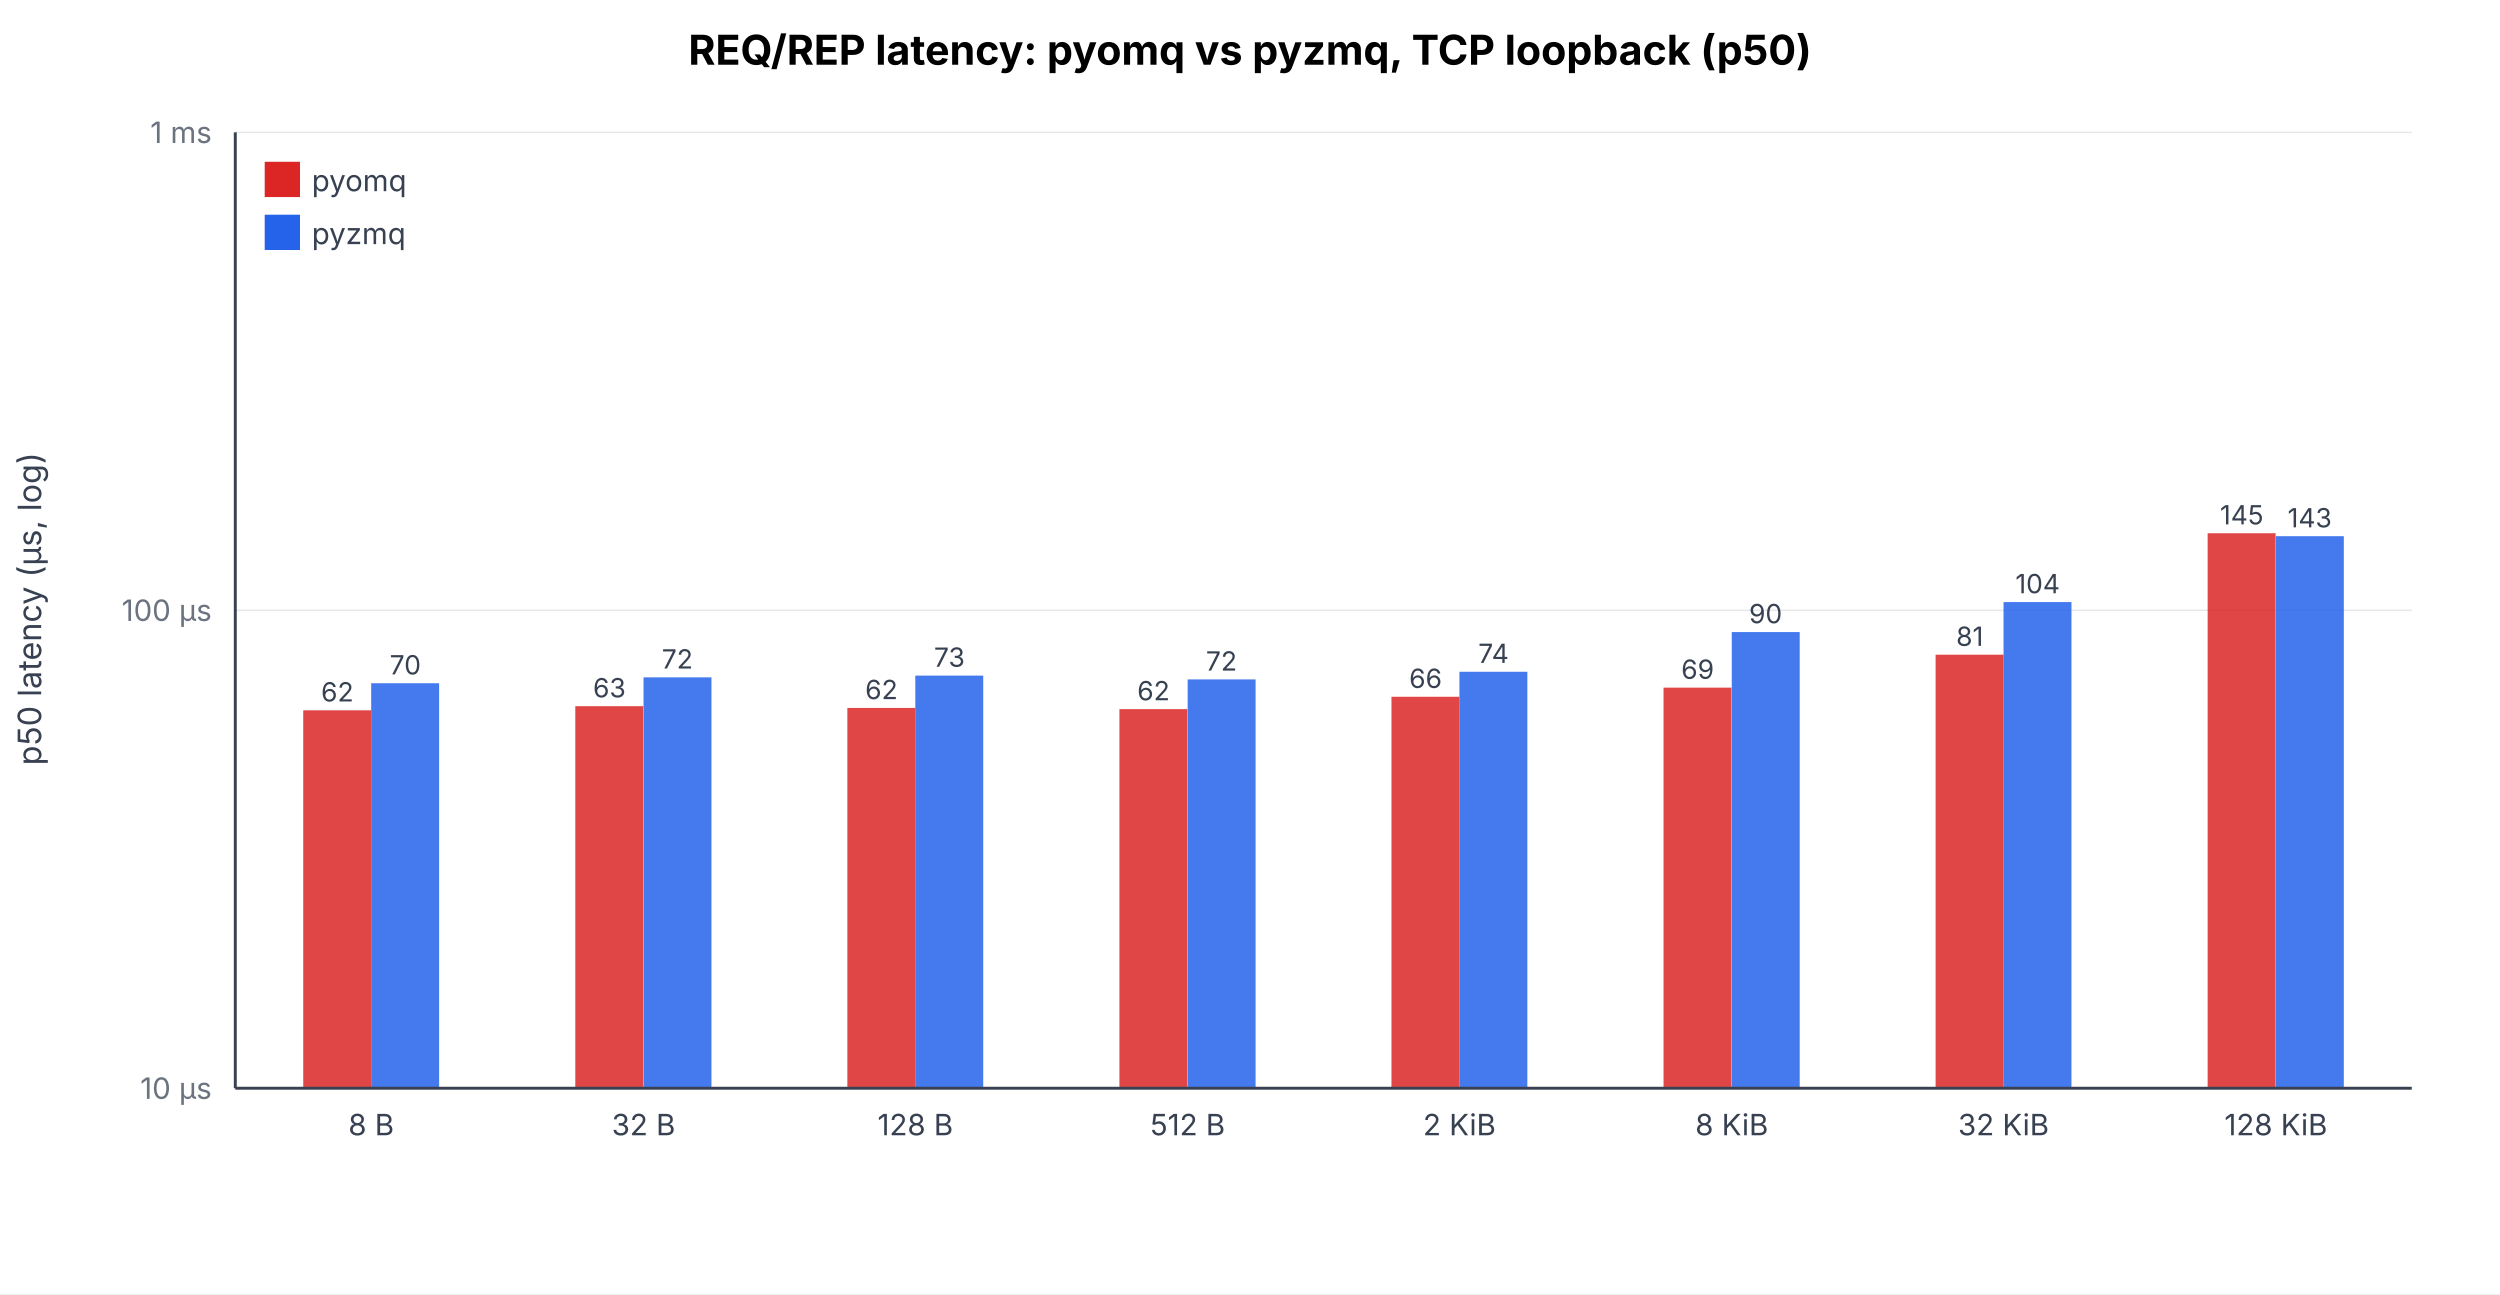
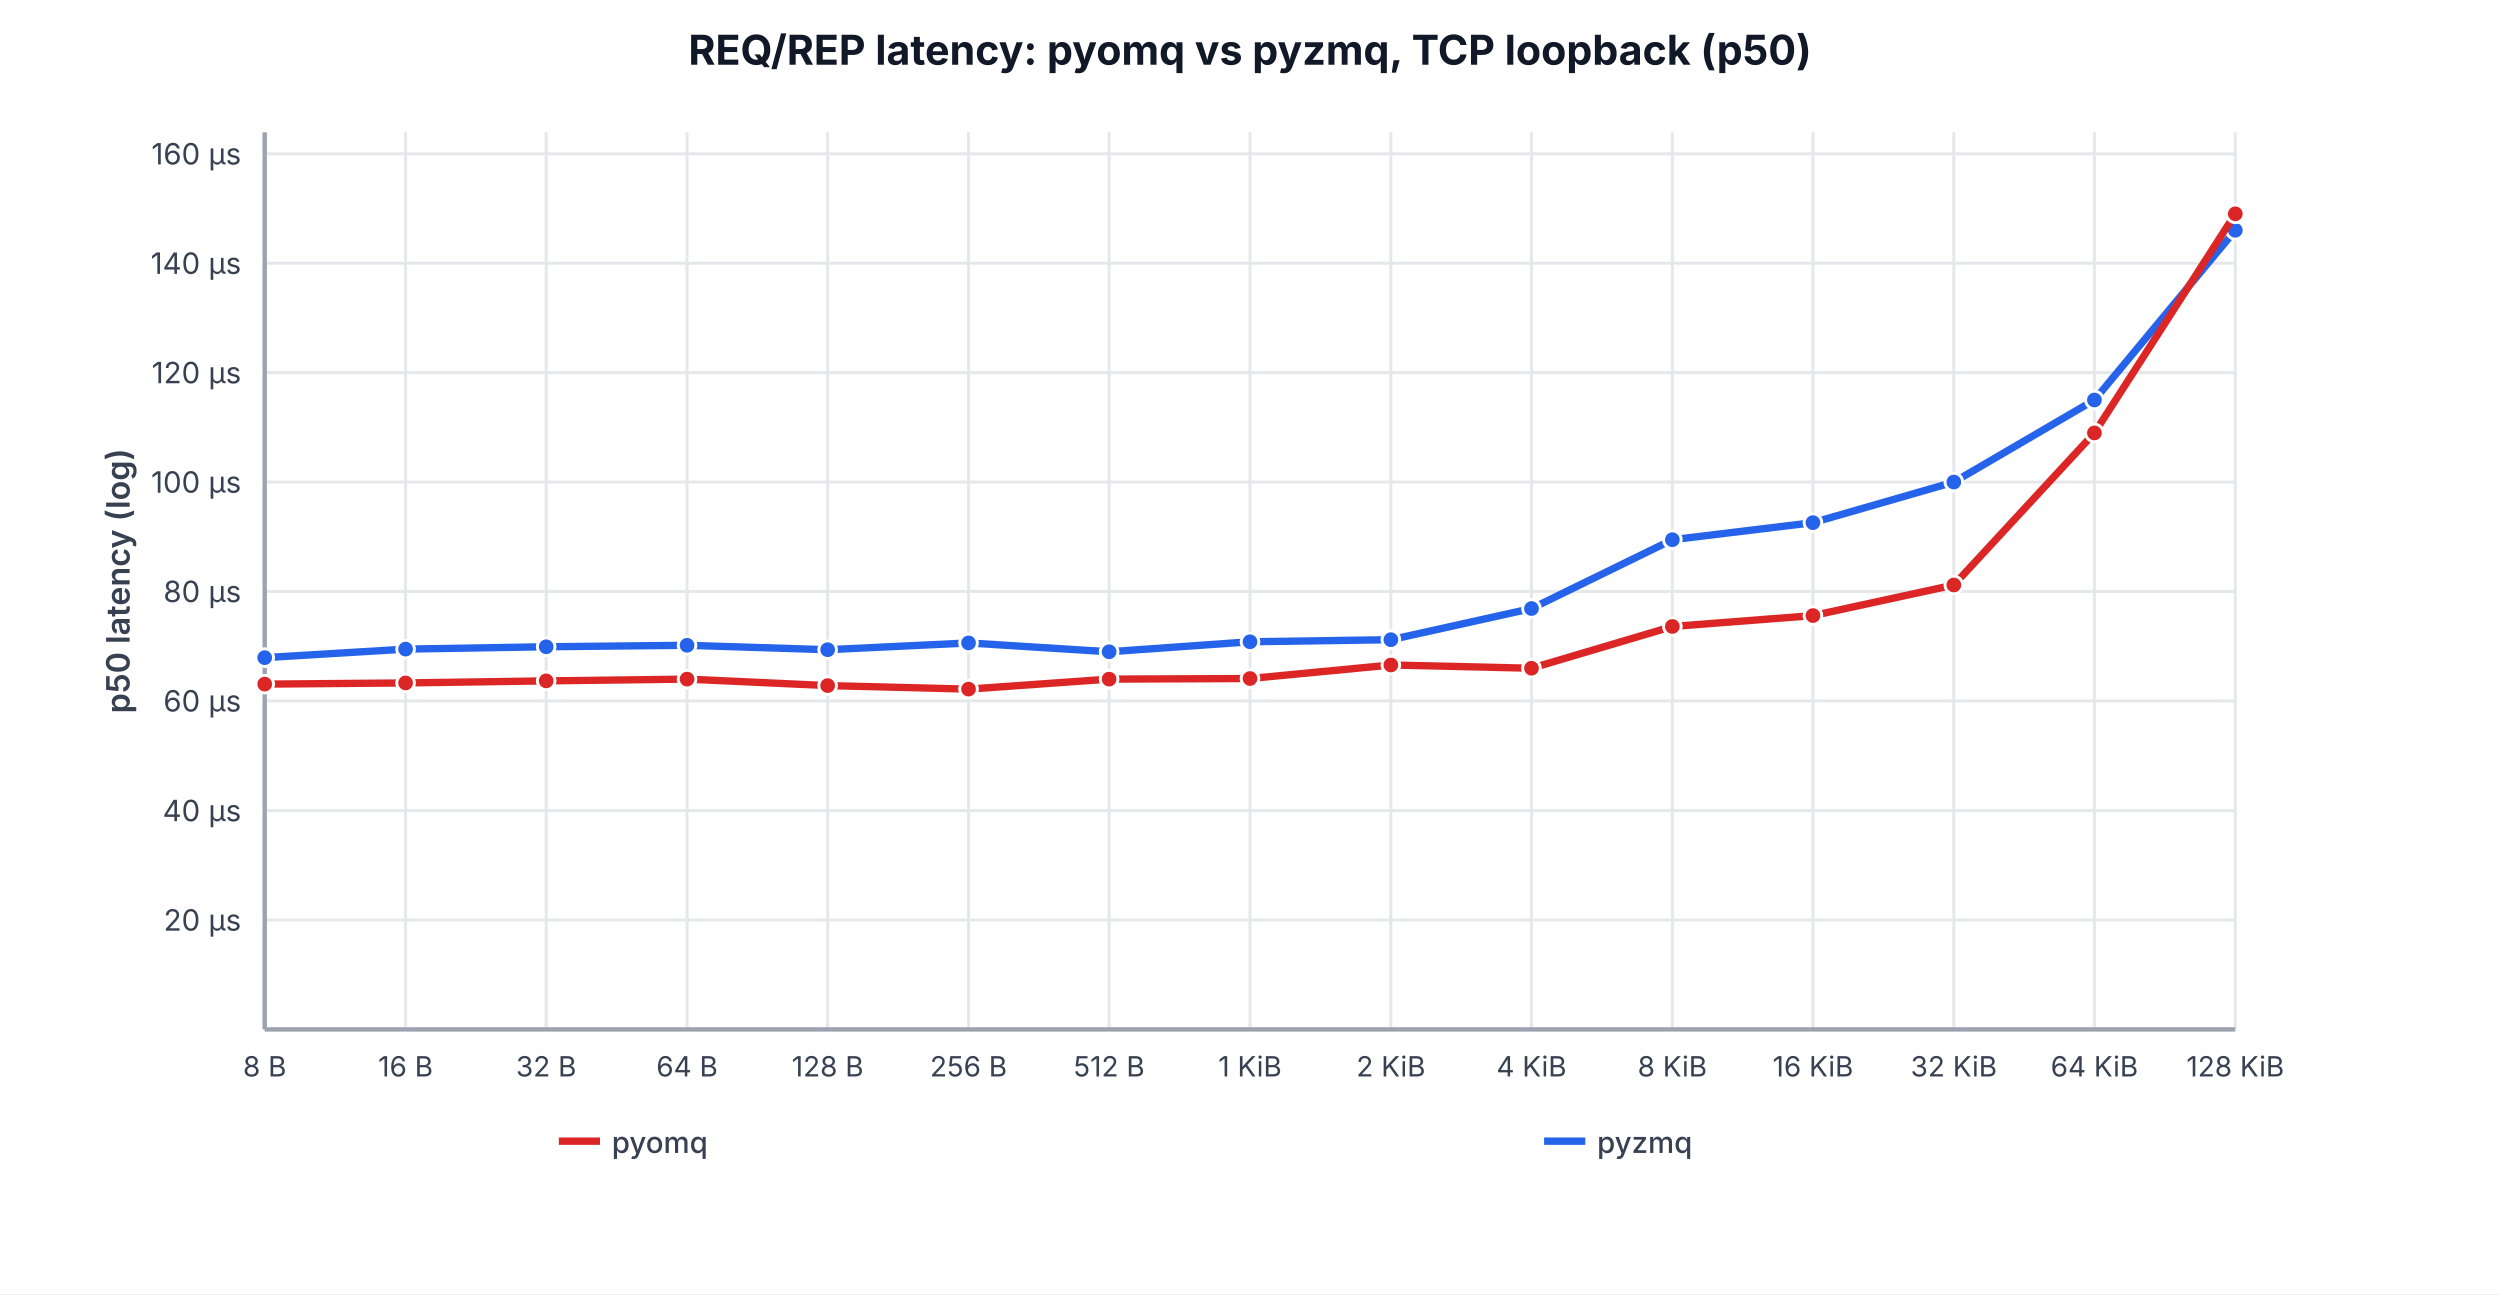
- <svg xmlns="http://www.w3.org/2000/svg" viewBox="0 0 850 440" font-family="system-ui,-apple-system,sans-serif" font-size="11">
-   <rect width="850" height="440" fill="#fff" />
-   <text x="425" y="22" text-anchor="middle" font-size="14" font-weight="bold">REQ/REP latency: pyomq vs pyzmq, TCP loopback (p50)</text>
-   <line x1="80" y1="370.0" x2="820" y2="370.0" stroke="#e5e7eb" stroke-width="0.5" />
-   <text x="72" y="370.0" text-anchor="end" dominant-baseline="middle" font-size="10" fill="#6b7280">10 µs</text>
-   <line x1="80" y1="207.5" x2="820" y2="207.5" stroke="#e5e7eb" stroke-width="0.5" />
-   <text x="72" y="207.5" text-anchor="end" dominant-baseline="middle" font-size="10" fill="#6b7280">100 µs</text>
-   <line x1="80" y1="45.0" x2="820" y2="45.0" stroke="#e5e7eb" stroke-width="0.5" />
-   <text x="72" y="45.0" text-anchor="end" dominant-baseline="middle" font-size="10" fill="#6b7280">1 ms</text>
-   <rect x="103.1" y="241.5" width="23.1" height="128.5" fill="#dc2626" opacity="0.85" />
-   <text x="114.7" y="238.5" text-anchor="middle" font-size="9" fill="#374151">62</text>
-   <rect x="126.2" y="232.3" width="23.1" height="137.7" fill="#2563eb" opacity="0.85" />
-   <text x="137.8" y="229.3" text-anchor="middle" font-size="9" fill="#374151">70</text>
-   <text x="126.2" y="386" text-anchor="middle" font-size="10" fill="#374151">8 B</text>
-   <rect x="195.6" y="240.1" width="23.1" height="129.9" fill="#dc2626" opacity="0.85" />
-   <text x="207.2" y="237.1" text-anchor="middle" font-size="9" fill="#374151">63</text>
-   <rect x="218.8" y="230.3" width="23.1" height="139.7" fill="#2563eb" opacity="0.85" />
-   <text x="230.3" y="227.3" text-anchor="middle" font-size="9" fill="#374151">72</text>
-   <text x="218.8" y="386" text-anchor="middle" font-size="10" fill="#374151">32 B</text>
-   <rect x="288.1" y="240.7" width="23.1" height="129.3" fill="#dc2626" opacity="0.85" />
-   <text x="299.7" y="237.7" text-anchor="middle" font-size="9" fill="#374151">62</text>
-   <rect x="311.2" y="229.7" width="23.1" height="140.3" fill="#2563eb" opacity="0.85" />
-   <text x="322.8" y="226.7" text-anchor="middle" font-size="9" fill="#374151">73</text>
-   <text x="311.2" y="386" text-anchor="middle" font-size="10" fill="#374151">128 B</text>
-   <rect x="380.6" y="241.1" width="23.1" height="128.9" fill="#dc2626" opacity="0.85" />
-   <text x="392.2" y="238.1" text-anchor="middle" font-size="9" fill="#374151">62</text>
-   <rect x="403.8" y="231.0" width="23.1" height="139.0" fill="#2563eb" opacity="0.85" />
-   <text x="415.3" y="228.0" text-anchor="middle" font-size="9" fill="#374151">72</text>
-   <text x="403.8" y="386" text-anchor="middle" font-size="10" fill="#374151">512 B</text>
-   <rect x="473.1" y="236.9" width="23.1" height="133.1" fill="#dc2626" opacity="0.85" />
-   <text x="484.7" y="233.9" text-anchor="middle" font-size="9" fill="#374151">66</text>
-   <rect x="496.2" y="228.4" width="23.1" height="141.6" fill="#2563eb" opacity="0.85" />
-   <text x="507.8" y="225.4" text-anchor="middle" font-size="9" fill="#374151">74</text>
-   <text x="496.2" y="386" text-anchor="middle" font-size="10" fill="#374151">2 KiB</text>
-   <rect x="565.6" y="233.8" width="23.1" height="136.2" fill="#dc2626" opacity="0.85" />
-   <text x="577.2" y="230.8" text-anchor="middle" font-size="9" fill="#374151">69</text>
-   <rect x="588.8" y="214.9" width="23.1" height="155.1" fill="#2563eb" opacity="0.85" />
-   <text x="600.3" y="211.9" text-anchor="middle" font-size="9" fill="#374151">90</text>
-   <text x="588.8" y="386" text-anchor="middle" font-size="10" fill="#374151">8 KiB</text>
-   <rect x="658.1" y="222.6" width="23.1" height="147.4" fill="#dc2626" opacity="0.85" />
-   <text x="669.7" y="219.6" text-anchor="middle" font-size="9" fill="#374151">81</text>
-   <rect x="681.2" y="204.7" width="23.1" height="165.3" fill="#2563eb" opacity="0.85" />
-   <text x="692.8" y="201.7" text-anchor="middle" font-size="9" fill="#374151">104</text>
-   <text x="681.2" y="386" text-anchor="middle" font-size="10" fill="#374151">32 KiB</text>
-   <rect x="750.6" y="181.3" width="23.1" height="188.7" fill="#dc2626" opacity="0.85" />
-   <text x="762.2" y="178.3" text-anchor="middle" font-size="9" fill="#374151">145</text>
-   <rect x="773.8" y="182.3" width="23.1" height="187.7" fill="#2563eb" opacity="0.85" />
-   <text x="785.3" y="179.3" text-anchor="middle" font-size="9" fill="#374151">143</text>
-   <text x="773.8" y="386" text-anchor="middle" font-size="10" fill="#374151">128 KiB</text>
-   <line x1="80" y1="45" x2="80" y2="370" stroke="#374151" stroke-width="1" />
-   <line x1="80" y1="370" x2="820" y2="370" stroke="#374151" stroke-width="1" />
-   <text x="14" y="207" text-anchor="middle" font-size="11" fill="#374151" transform="rotate(-90 14 207)">p50 latency (µs, log)</text>
-   <rect x="90" y="55" width="12" height="12" fill="#dc2626" />
-   <text x="106" y="65" font-size="10" fill="#374151">pyomq</text>
-   <rect x="90" y="73" width="12" height="12" fill="#2563eb" />
-   <text x="106" y="83" font-size="10" fill="#374151">pyzmq</text>
+ <svg xmlns="http://www.w3.org/2000/svg" viewBox="0 0 850 440" font-family="system-ui, -apple-system, sans-serif">
+   <rect width="850" height="440" fill="white" />
+   <line x1="90" y1="350.0" x2="760" y2="350.0" stroke="#e5e7eb" stroke-width="1" />
+   <line x1="90" y1="312.8" x2="760" y2="312.8" stroke="#e5e7eb" stroke-width="1" />
+   <text x="82" y="312.8" text-anchor="end" dominant-baseline="middle" fill="#374151" font-size="10">20 µs</text>
+   <line x1="90" y1="275.6" x2="760" y2="275.6" stroke="#e5e7eb" stroke-width="1" />
+   <text x="82" y="275.6" text-anchor="end" dominant-baseline="middle" fill="#374151" font-size="10">40 µs</text>
+   <line x1="90" y1="238.3" x2="760" y2="238.3" stroke="#e5e7eb" stroke-width="1" />
+   <text x="82" y="238.3" text-anchor="end" dominant-baseline="middle" fill="#374151" font-size="10">60 µs</text>
+   <line x1="90" y1="201.1" x2="760" y2="201.1" stroke="#e5e7eb" stroke-width="1" />
+   <text x="82" y="201.1" text-anchor="end" dominant-baseline="middle" fill="#374151" font-size="10">80 µs</text>
+   <line x1="90" y1="163.9" x2="760" y2="163.9" stroke="#e5e7eb" stroke-width="1" />
+   <text x="82" y="163.9" text-anchor="end" dominant-baseline="middle" fill="#374151" font-size="10">100 µs</text>
+   <line x1="90" y1="126.7" x2="760" y2="126.7" stroke="#e5e7eb" stroke-width="1" />
+   <text x="82" y="126.7" text-anchor="end" dominant-baseline="middle" fill="#374151" font-size="10">120 µs</text>
+   <line x1="90" y1="89.5" x2="760" y2="89.5" stroke="#e5e7eb" stroke-width="1" />
+   <text x="82" y="89.5" text-anchor="end" dominant-baseline="middle" fill="#374151" font-size="10">140 µs</text>
+   <line x1="90" y1="52.3" x2="760" y2="52.3" stroke="#e5e7eb" stroke-width="1" />
+   <text x="82" y="52.3" text-anchor="end" dominant-baseline="middle" fill="#374151" font-size="10">160 µs</text>
+   <line x1="90.0" y1="45" x2="90.0" y2="350" stroke="#e5e7eb" stroke-width="1" />
+   <line x1="137.9" y1="45" x2="137.9" y2="350" stroke="#e5e7eb" stroke-width="1" />
+   <line x1="185.7" y1="45" x2="185.7" y2="350" stroke="#e5e7eb" stroke-width="1" />
+   <line x1="233.6" y1="45" x2="233.6" y2="350" stroke="#e5e7eb" stroke-width="1" />
+   <line x1="281.4" y1="45" x2="281.4" y2="350" stroke="#e5e7eb" stroke-width="1" />
+   <line x1="329.3" y1="45" x2="329.3" y2="350" stroke="#e5e7eb" stroke-width="1" />
+   <line x1="377.1" y1="45" x2="377.1" y2="350" stroke="#e5e7eb" stroke-width="1" />
+   <line x1="425.0" y1="45" x2="425.0" y2="350" stroke="#e5e7eb" stroke-width="1" />
+   <line x1="472.9" y1="45" x2="472.9" y2="350" stroke="#e5e7eb" stroke-width="1" />
+   <line x1="520.7" y1="45" x2="520.7" y2="350" stroke="#e5e7eb" stroke-width="1" />
+   <line x1="568.6" y1="45" x2="568.6" y2="350" stroke="#e5e7eb" stroke-width="1" />
+   <line x1="616.4" y1="45" x2="616.4" y2="350" stroke="#e5e7eb" stroke-width="1" />
+   <line x1="664.3" y1="45" x2="664.3" y2="350" stroke="#e5e7eb" stroke-width="1" />
+   <line x1="712.1" y1="45" x2="712.1" y2="350" stroke="#e5e7eb" stroke-width="1" />
+   <line x1="760.0" y1="45" x2="760.0" y2="350" stroke="#e5e7eb" stroke-width="1" />
+   <line x1="90" y1="45" x2="90" y2="350" stroke="#9ca3af" stroke-width="1.5" />
+   <line x1="90" y1="350" x2="760" y2="350" stroke="#9ca3af" stroke-width="1.5" />
+   <text x="90.0" y="366" text-anchor="middle" fill="#374151" font-size="9.5">8 B</text>
+   <text x="137.9" y="366" text-anchor="middle" fill="#374151" font-size="9.5">16 B</text>
+   <text x="185.7" y="366" text-anchor="middle" fill="#374151" font-size="9.5">32 B</text>
+   <text x="233.6" y="366" text-anchor="middle" fill="#374151" font-size="9.5">64 B</text>
+   <text x="281.4" y="366" text-anchor="middle" fill="#374151" font-size="9.5">128 B</text>
+   <text x="329.3" y="366" text-anchor="middle" fill="#374151" font-size="9.5">256 B</text>
+   <text x="377.1" y="366" text-anchor="middle" fill="#374151" font-size="9.5">512 B</text>
+   <text x="425.0" y="366" text-anchor="middle" fill="#374151" font-size="9.5">1 KiB</text>
+   <text x="472.9" y="366" text-anchor="middle" fill="#374151" font-size="9.5">2 KiB</text>
+   <text x="520.7" y="366" text-anchor="middle" fill="#374151" font-size="9.5">4 KiB</text>
+   <text x="568.6" y="366" text-anchor="middle" fill="#374151" font-size="9.5">8 KiB</text>
+   <text x="616.4" y="366" text-anchor="middle" fill="#374151" font-size="9.5">16 KiB</text>
+   <text x="664.3" y="366" text-anchor="middle" fill="#374151" font-size="9.5">32 KiB</text>
+   <text x="712.1" y="366" text-anchor="middle" fill="#374151" font-size="9.5">64 KiB</text>
+   <text x="760.0" y="366" text-anchor="middle" fill="#374151" font-size="9.5">128 KiB</text>
+   <text x="40" y="197.5" text-anchor="middle" dominant-baseline="middle" fill="#374151" font-size="11" font-weight="600" transform="rotate(-90,40,197.5)">p50 latency (log)</text>
+   <text x="425.0" y="22" text-anchor="middle" fill="#111827" font-size="14" font-weight="700">REQ/REP latency: pyomq vs pyzmq, TCP loopback (p50)</text>
+   <polyline points="90.0,223.6 137.9,220.7 185.7,219.9 233.6,219.4 281.4,220.9 329.3,218.6 377.1,221.6 425.0,218.2 472.9,217.5 520.7,206.9 568.6,183.5 616.4,177.7 664.3,163.9 712.1,136.0 760.0,78.3" fill="none" stroke="#2563eb" stroke-width="2.5" stroke-linecap="round" stroke-linejoin="round" />
+   <circle cx="90.0" cy="223.6" r="3" fill="#2563eb" stroke="white" stroke-width="1" />
+   <circle cx="137.9" cy="220.7" r="3" fill="#2563eb" stroke="white" stroke-width="1" />
+   <circle cx="185.7" cy="219.9" r="3" fill="#2563eb" stroke="white" stroke-width="1" />
+   <circle cx="233.6" cy="219.4" r="3" fill="#2563eb" stroke="white" stroke-width="1" />
+   <circle cx="281.4" cy="220.9" r="3" fill="#2563eb" stroke="white" stroke-width="1" />
+   <circle cx="329.3" cy="218.6" r="3" fill="#2563eb" stroke="white" stroke-width="1" />
+   <circle cx="377.1" cy="221.6" r="3" fill="#2563eb" stroke="white" stroke-width="1" />
+   <circle cx="425.0" cy="218.2" r="3" fill="#2563eb" stroke="white" stroke-width="1" />
+   <circle cx="472.9" cy="217.5" r="3" fill="#2563eb" stroke="white" stroke-width="1" />
+   <circle cx="520.7" cy="206.9" r="3" fill="#2563eb" stroke="white" stroke-width="1" />
+   <circle cx="568.6" cy="183.5" r="3" fill="#2563eb" stroke="white" stroke-width="1" />
+   <circle cx="616.4" cy="177.7" r="3" fill="#2563eb" stroke="white" stroke-width="1" />
+   <circle cx="664.3" cy="163.9" r="3" fill="#2563eb" stroke="white" stroke-width="1" />
+   <circle cx="712.1" cy="136.0" r="3" fill="#2563eb" stroke="white" stroke-width="1" />
+   <circle cx="760.0" cy="78.3" r="3" fill="#2563eb" stroke="white" stroke-width="1" />
+   <polyline points="90.0,232.6 137.9,232.2 185.7,231.5 233.6,230.9 281.4,233.1 329.3,234.3 377.1,230.9 425.0,230.7 472.9,226.1 520.7,227.2 568.6,213.0 616.4,209.3 664.3,198.9 712.1,147.2 760.0,72.7" fill="none" stroke="#dc2626" stroke-width="2.5" stroke-linecap="round" stroke-linejoin="round" />
+   <circle cx="90.0" cy="232.6" r="3" fill="#dc2626" stroke="white" stroke-width="1" />
+   <circle cx="137.9" cy="232.2" r="3" fill="#dc2626" stroke="white" stroke-width="1" />
+   <circle cx="185.7" cy="231.5" r="3" fill="#dc2626" stroke="white" stroke-width="1" />
+   <circle cx="233.6" cy="230.9" r="3" fill="#dc2626" stroke="white" stroke-width="1" />
+   <circle cx="281.4" cy="233.1" r="3" fill="#dc2626" stroke="white" stroke-width="1" />
+   <circle cx="329.3" cy="234.3" r="3" fill="#dc2626" stroke="white" stroke-width="1" />
+   <circle cx="377.1" cy="230.9" r="3" fill="#dc2626" stroke="white" stroke-width="1" />
+   <circle cx="425.0" cy="230.7" r="3" fill="#dc2626" stroke="white" stroke-width="1" />
+   <circle cx="472.9" cy="226.1" r="3" fill="#dc2626" stroke="white" stroke-width="1" />
+   <circle cx="520.7" cy="227.2" r="3" fill="#dc2626" stroke="white" stroke-width="1" />
+   <circle cx="568.6" cy="213.0" r="3" fill="#dc2626" stroke="white" stroke-width="1" />
+   <circle cx="616.4" cy="209.3" r="3" fill="#dc2626" stroke="white" stroke-width="1" />
+   <circle cx="664.3" cy="198.9" r="3" fill="#dc2626" stroke="white" stroke-width="1" />
+   <circle cx="712.1" cy="147.2" r="3" fill="#dc2626" stroke="white" stroke-width="1" />
+   <circle cx="760.0" cy="72.7" r="3" fill="#dc2626" stroke="white" stroke-width="1" />
+   <line x1="190" y1="388" x2="204" y2="388" stroke="#dc2626" stroke-width="2.5" />
+   <text x="208" y="392" fill="#374151" font-size="10" font-weight="500">pyomq</text>
+   <line x1="525" y1="388" x2="539" y2="388" stroke="#2563eb" stroke-width="2.5" />
+   <text x="543" y="392" fill="#374151" font-size="10" font-weight="500">pyzmq</text>
</svg>
